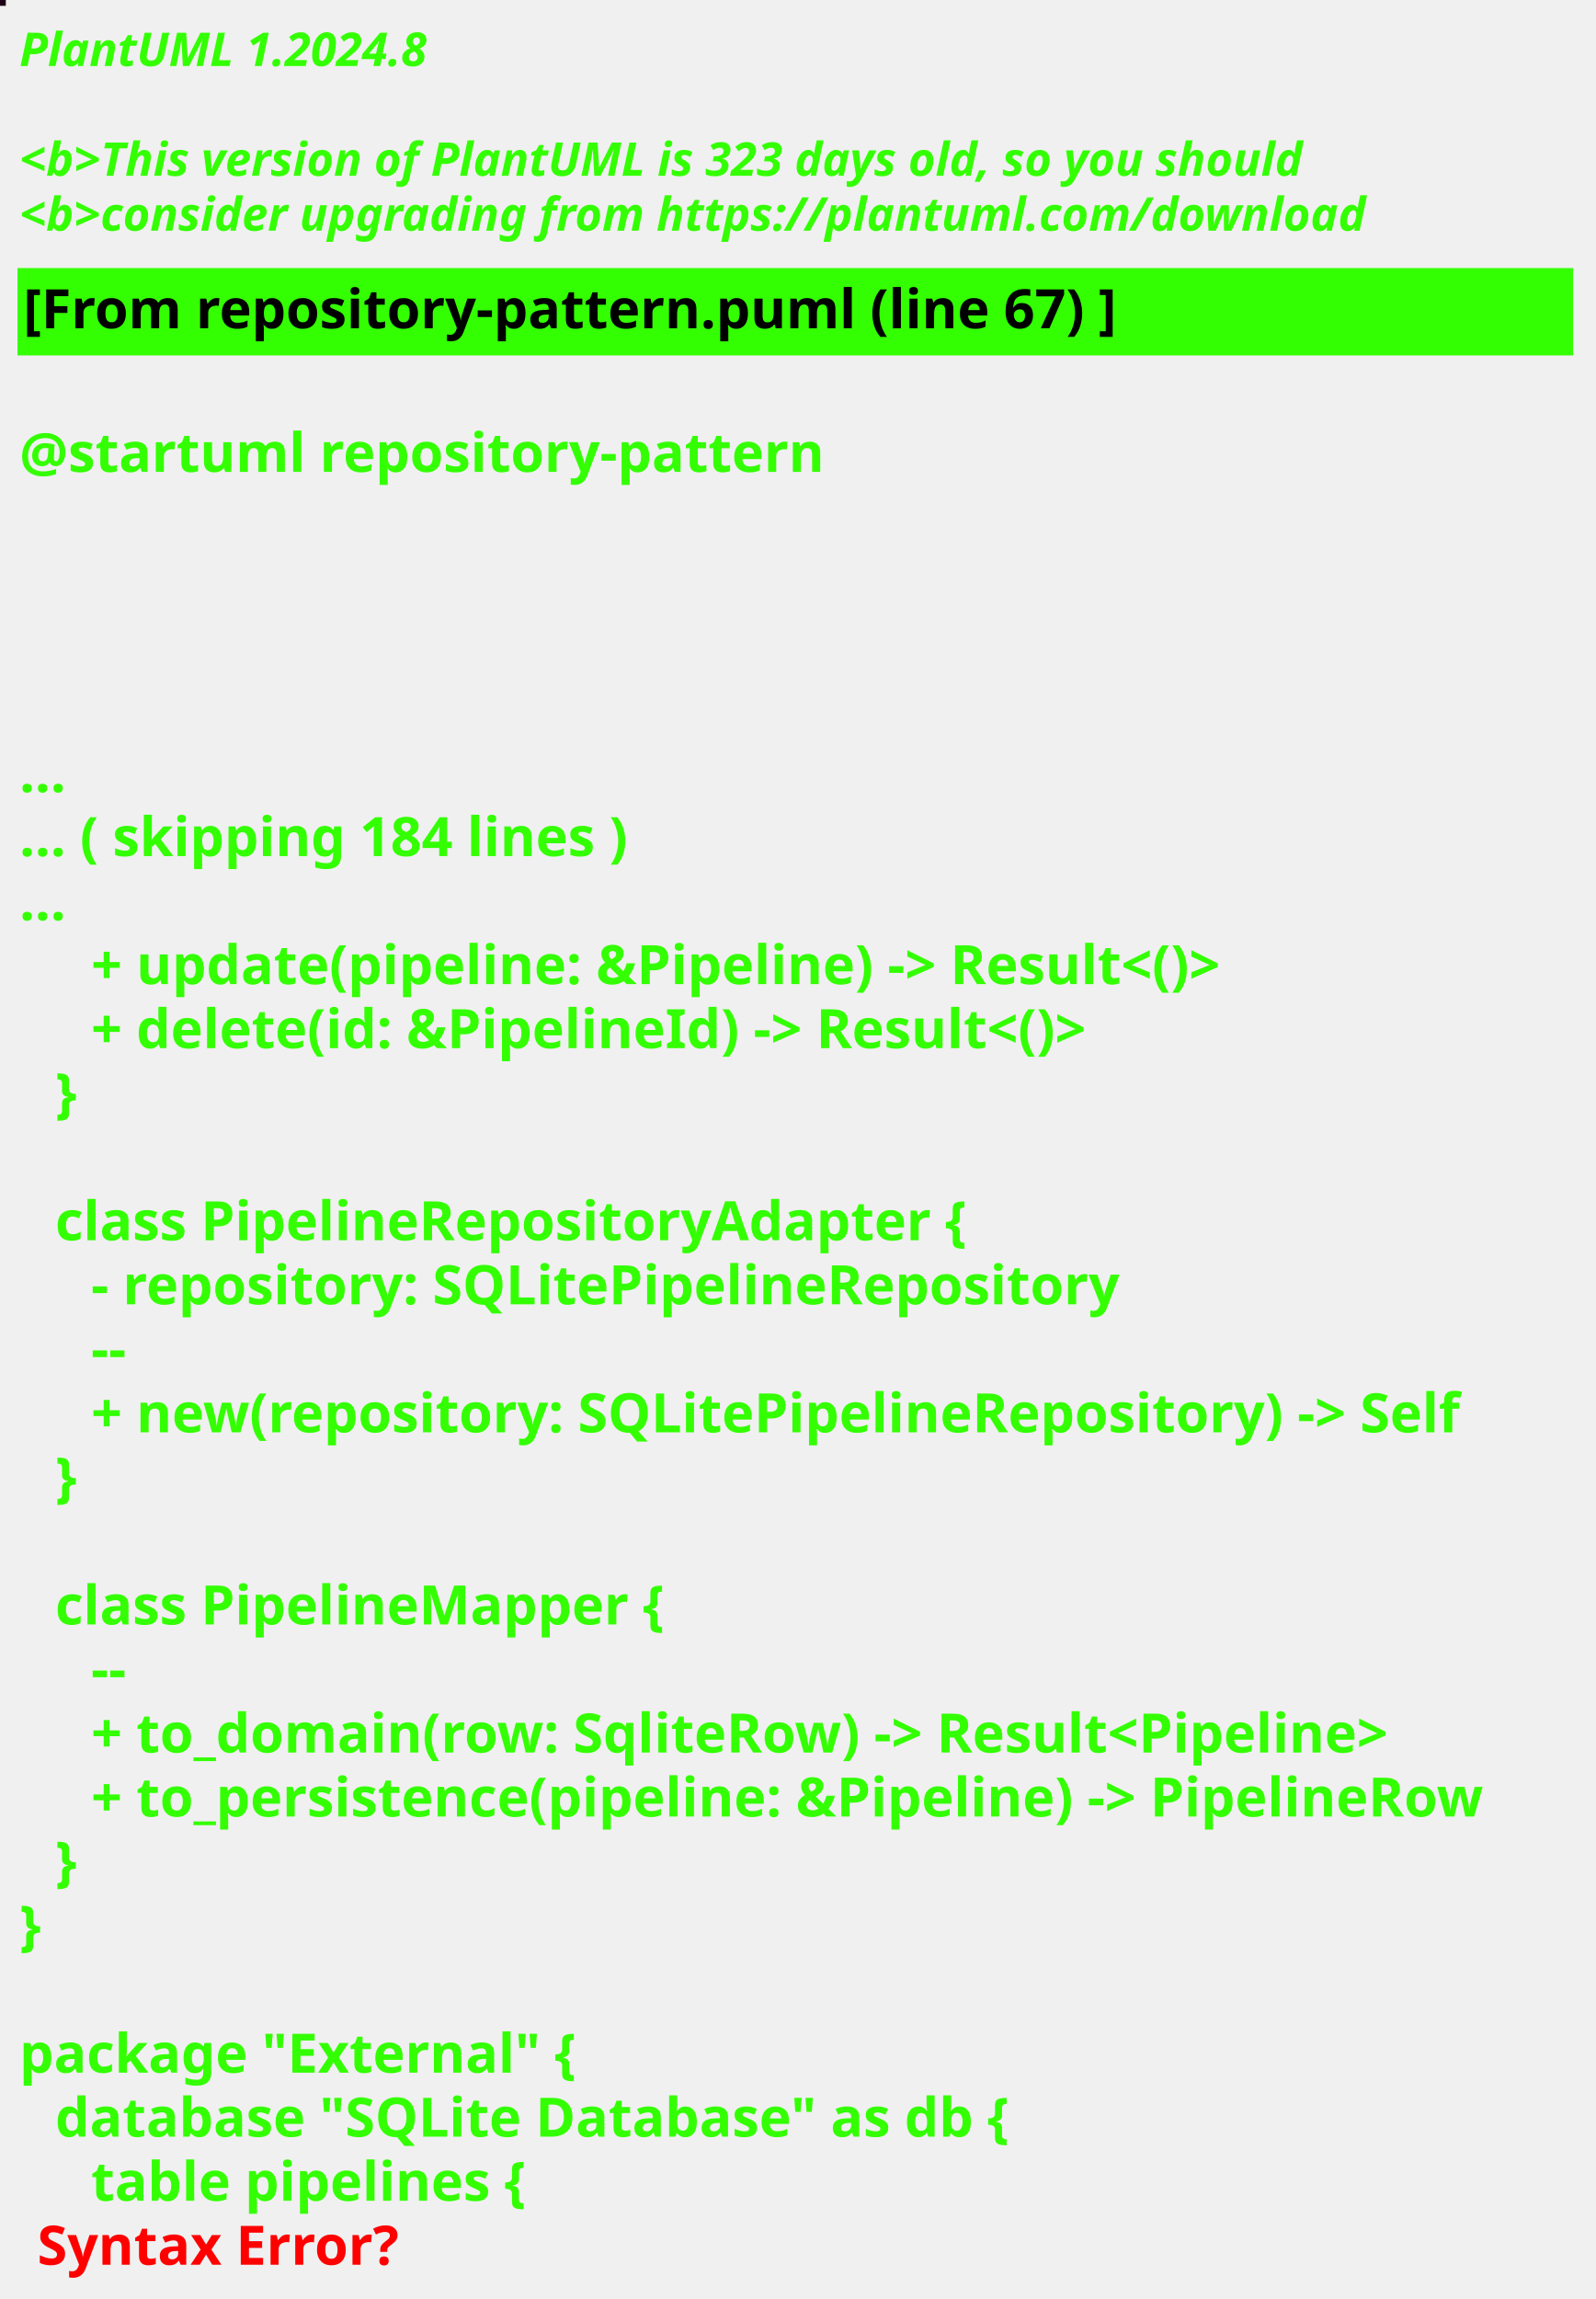
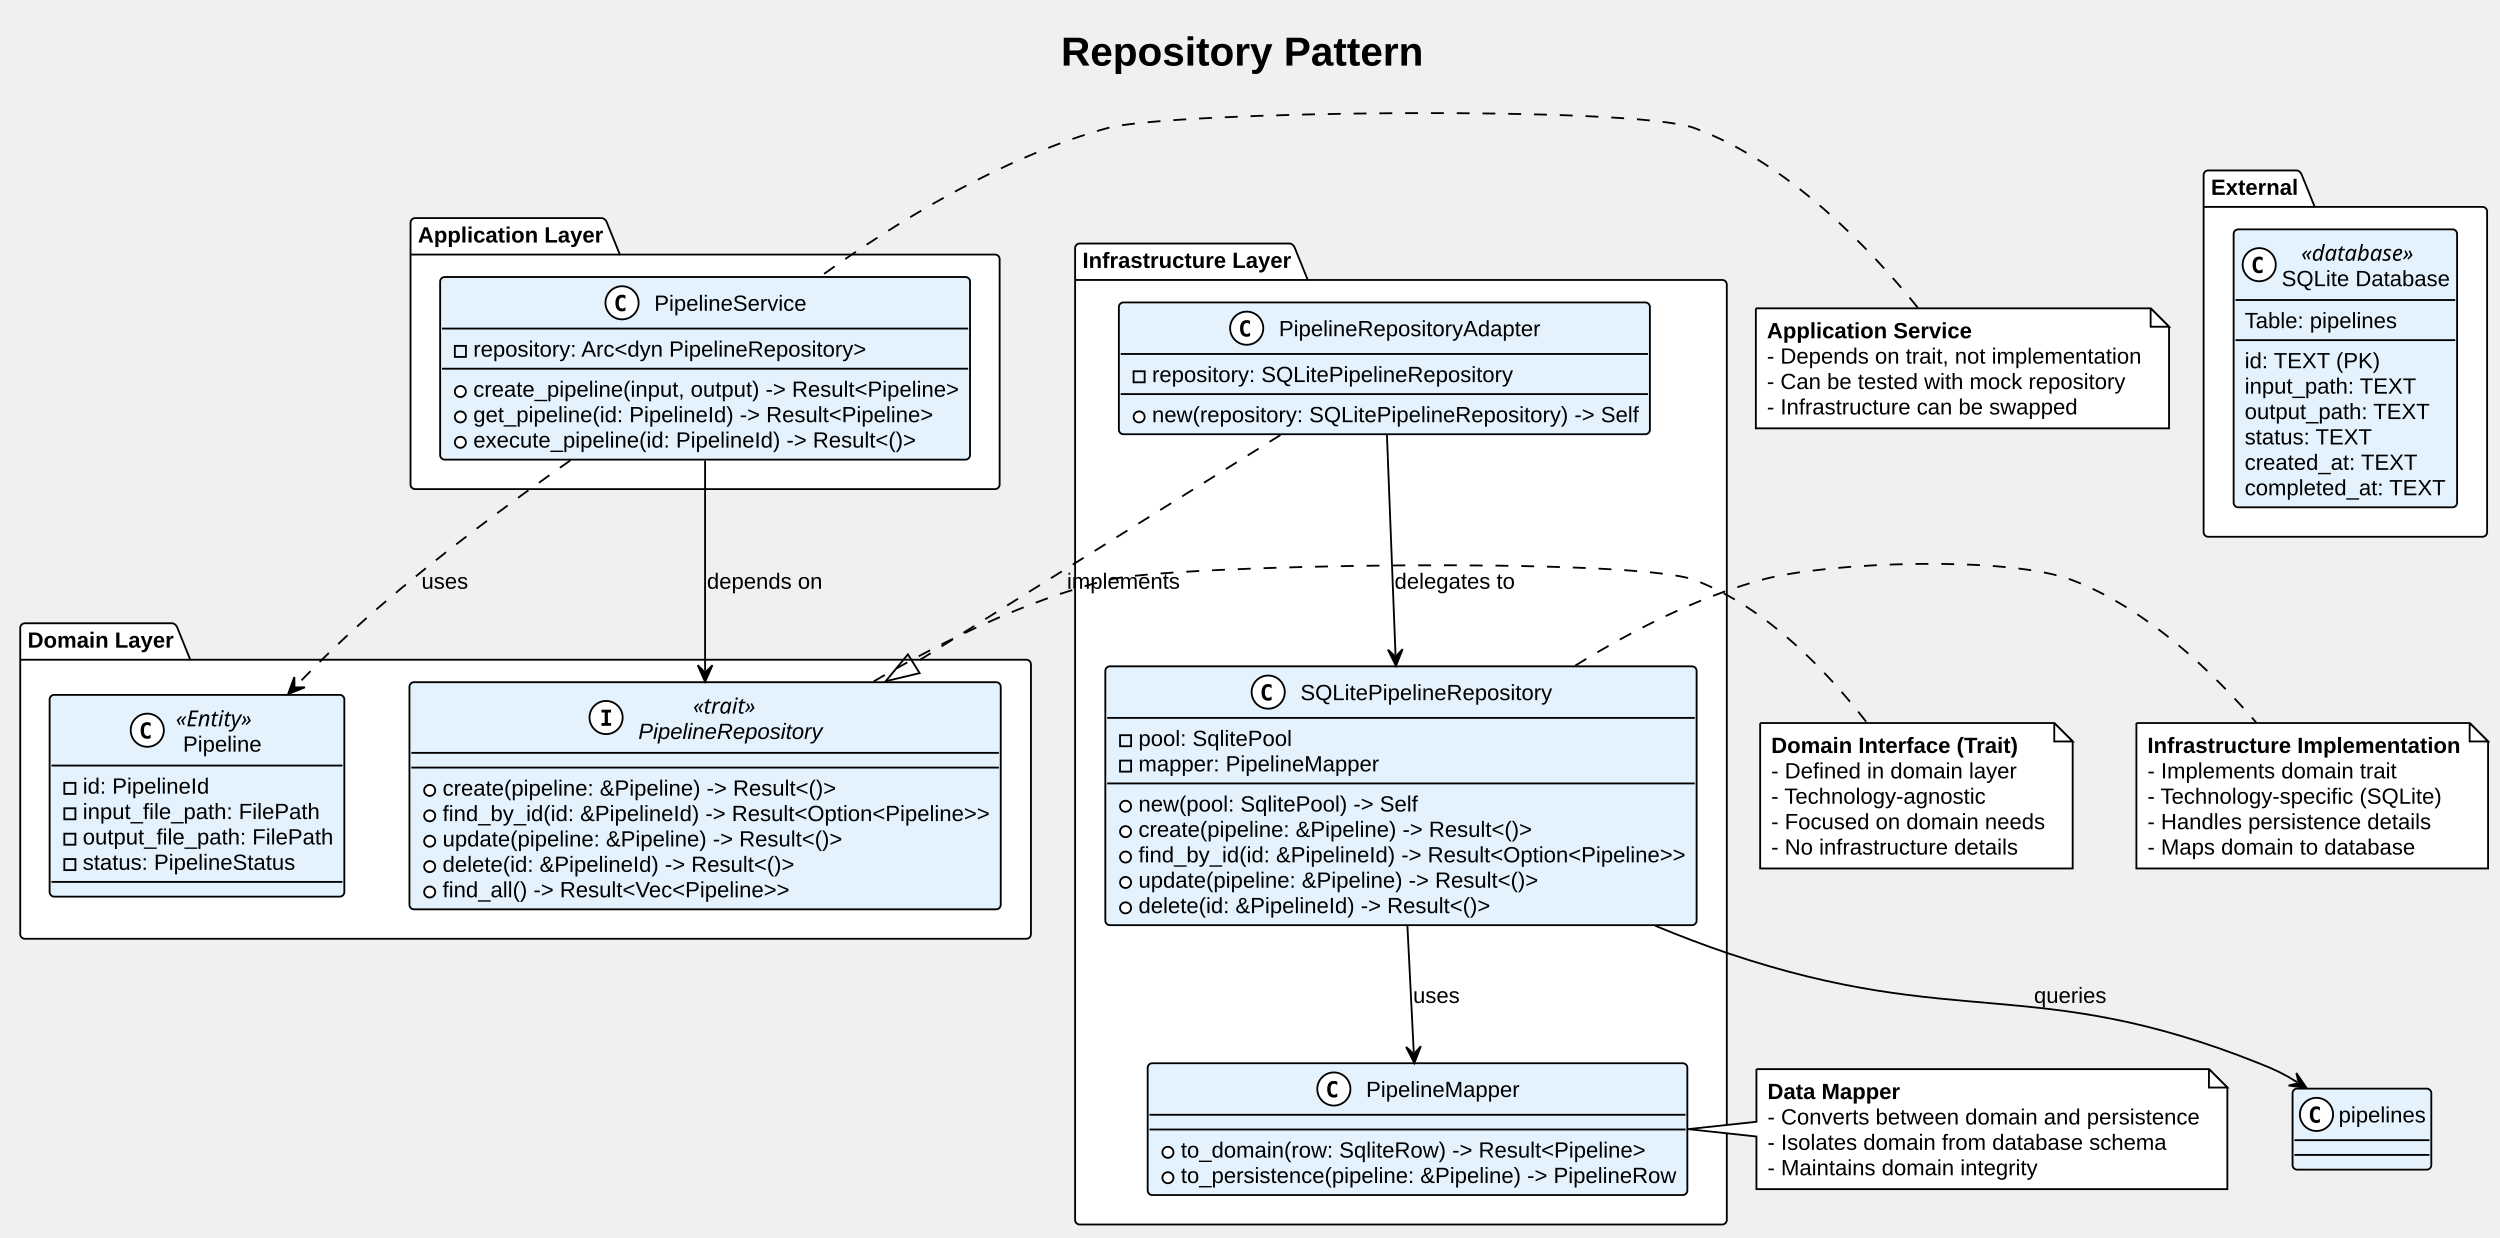
- <svg xmlns="http://www.w3.org/2000/svg" contentStyleType="text/css" height="592px" preserveAspectRatio="none" style="width:411px;height:592px;background:#000000;" version="1.1" viewBox="0 0 411 592" width="411px" zoomAndPan="magnify">
+ <svg xmlns="http://www.w3.org/2000/svg" contentStyleType="text/css" height="672px" preserveAspectRatio="none" style="width:1358px;height:672px;background:#FFFFFF;" version="1.1" viewBox="0 0 1358 672" width="1358px" zoomAndPan="magnify">
  <defs />
  <g>
-     <rect fill="#1F0215" height="1" style="stroke:#1F0215;stroke-width:1;" width="1" x="0" y="0" />
-     <text fill="#33FF02" font-family="sans-serif" font-size="12" font-style="italic" font-weight="bold" lengthAdjust="spacing" textLength="115.148" x="5" y="17">PlantUML 1.2024.8</text>
-     <text fill="#33FF02" font-family="sans-serif" font-size="12" font-style="italic" font-weight="bold" lengthAdjust="spacing" textLength="3.955" x="5" y="31.133"> </text>
-     <text fill="#33FF02" font-family="sans-serif" font-size="12" font-style="italic" font-weight="bold" lengthAdjust="spacing" textLength="374.443" x="5" y="45.266">&lt;b&gt;This version of PlantUML is 323 days old, so you should</text>
-     <text fill="#33FF02" font-family="sans-serif" font-size="12" font-style="italic" font-weight="bold" lengthAdjust="spacing" textLength="385.412" x="5" y="59.398">&lt;b&gt;consider upgrading from https://plantuml.com/download</text>
-     <rect fill="#33FF02" height="21.488" style="stroke:#33FF02;stroke-width:1;" width="399.69" x="5" y="69.531" />
-     <text fill="#000000" font-family="sans-serif" font-size="14" font-weight="bold" lengthAdjust="spacing" textLength="297.117" x="6" y="84.531">[From repository-pattern.puml (line 67) ]</text>
-     <text fill="#33FF02" font-family="sans-serif" font-size="14" font-weight="bold" lengthAdjust="spacing" textLength="4.614" x="5" y="105.019"> </text>
-     <text fill="#33FF02" font-family="sans-serif" font-size="14" font-weight="bold" lengthAdjust="spacing" textLength="213.767" x="5" y="121.508">@startuml repository-pattern</text>
-     <text fill="#33FF02" font-family="sans-serif" font-size="14" font-weight="bold" lengthAdjust="spacing" textLength="4.614" x="5" y="137.996"> </text>
-     <text fill="#33FF02" font-family="sans-serif" font-size="14" font-weight="bold" lengthAdjust="spacing" textLength="4.614" x="5" y="154.484"> </text>
-     <text fill="#33FF02" font-family="sans-serif" font-size="14" font-weight="bold" lengthAdjust="spacing" textLength="4.614" x="5" y="170.973"> </text>
-     <text fill="#33FF02" font-family="sans-serif" font-size="14" font-weight="bold" lengthAdjust="spacing" textLength="4.614" x="5" y="187.461"> </text>
-     <text fill="#33FF02" font-family="sans-serif" font-size="14" font-weight="bold" lengthAdjust="spacing" textLength="10.377" x="5" y="203.949">...</text>
-     <text fill="#33FF02" font-family="sans-serif" font-size="14" font-weight="bold" lengthAdjust="spacing" textLength="168.814" x="5" y="220.438">... ( skipping 184 lines )</text>
-     <text fill="#33FF02" font-family="sans-serif" font-size="14" font-weight="bold" lengthAdjust="spacing" textLength="10.377" x="5" y="236.926">...</text>
-     <text fill="#33FF02" font-family="sans-serif" font-size="14" font-weight="bold" lengthAdjust="spacing" textLength="316.565" x="23.457" y="253.414">+ update(pipeline: &amp;Pipeline) -&gt; Result&lt;()&gt;</text>
-     <text fill="#33FF02" font-family="sans-serif" font-size="14" font-weight="bold" lengthAdjust="spacing" textLength="280.759" x="23.457" y="269.902">+ delete(id: &amp;PipelineId) -&gt; Result&lt;()&gt;</text>
-     <text fill="#33FF02" font-family="sans-serif" font-size="14" font-weight="bold" lengthAdjust="spacing" textLength="5.189" x="14.229" y="286.391">}</text>
-     <text fill="#33FF02" font-family="sans-serif" font-size="14" font-weight="bold" lengthAdjust="spacing" textLength="4.614" x="5" y="302.879"> </text>
-     <text fill="#33FF02" font-family="sans-serif" font-size="14" font-weight="bold" lengthAdjust="spacing" textLength="242.628" x="14.229" y="319.367">class PipelineRepositoryAdapter {</text>
-     <text fill="#33FF02" font-family="sans-serif" font-size="14" font-weight="bold" lengthAdjust="spacing" textLength="276.938" x="23.457" y="335.856">- repository: SQLitePipelineRepository</text>
-     <text fill="#33FF02" font-family="sans-serif" font-size="14" font-weight="bold" lengthAdjust="spacing" textLength="17.883" x="23.457" y="352.344">--</text>
-     <text fill="#33FF02" font-family="sans-serif" font-size="14" font-weight="bold" lengthAdjust="spacing" textLength="374.849" x="23.457" y="368.832">+ new(repository: SQLitePipelineRepository) -&gt; Self</text>
-     <text fill="#33FF02" font-family="sans-serif" font-size="14" font-weight="bold" lengthAdjust="spacing" textLength="5.189" x="14.229" y="385.32">}</text>
-     <text fill="#33FF02" font-family="sans-serif" font-size="14" font-weight="bold" lengthAdjust="spacing" textLength="4.614" x="5" y="401.809"> </text>
-     <text fill="#33FF02" font-family="sans-serif" font-size="14" font-weight="bold" lengthAdjust="spacing" textLength="161.663" x="14.229" y="418.297">class PipelineMapper {</text>
-     <text fill="#33FF02" font-family="sans-serif" font-size="14" font-weight="bold" lengthAdjust="spacing" textLength="17.883" x="23.457" y="434.785">--</text>
-     <text fill="#33FF02" font-family="sans-serif" font-size="14" font-weight="bold" lengthAdjust="spacing" textLength="361.806" x="23.457" y="451.273">+ to_domain(row: SqliteRow) -&gt; Result&lt;Pipeline&gt;</text>
-     <text fill="#33FF02" font-family="sans-serif" font-size="14" font-weight="bold" lengthAdjust="spacing" textLength="381.233" x="23.457" y="467.762">+ to_persistence(pipeline: &amp;Pipeline) -&gt; PipelineRow</text>
-     <text fill="#33FF02" font-family="sans-serif" font-size="14" font-weight="bold" lengthAdjust="spacing" textLength="5.189" x="14.229" y="484.25">}</text>
-     <text fill="#33FF02" font-family="sans-serif" font-size="14" font-weight="bold" lengthAdjust="spacing" textLength="5.189" x="5" y="500.738">}</text>
-     <text fill="#33FF02" font-family="sans-serif" font-size="14" font-weight="bold" lengthAdjust="spacing" textLength="4.614" x="5" y="517.227"> </text>
-     <text fill="#33FF02" font-family="sans-serif" font-size="14" font-weight="bold" lengthAdjust="spacing" textLength="145.448" x="5" y="533.715">package "External" {</text>
-     <text fill="#33FF02" font-family="sans-serif" font-size="14" font-weight="bold" lengthAdjust="spacing" textLength="253.606" x="14.229" y="550.203">database "SQLite Database" as db {</text>
-     <text fill="#33FF02" font-family="sans-serif" font-size="14" font-weight="bold" lengthAdjust="spacing" text-decoration="wavy underline" textLength="116.081" x="23.457" y="566.691">table pipelines {</text>
-     <text fill="#FF0000" font-family="sans-serif" font-size="14" font-weight="bold" lengthAdjust="spacing" textLength="95.546" x="9.614" y="583.18">Syntax Error?</text>
+     <text fill="#000000" font-family="Arial" font-size="22" font-weight="bold" lengthAdjust="spacing" textLength="196.818" x="576.35" y="35.636">Repository Pattern</text>
+     <g id="cluster_Domain Layer">
+       <path d="M13.5,338.568 L93.859,338.568 A3.75,3.75 0 0 1 96.359,341.068 L103.359,358.367 L557.5,358.367 A2.5,2.5 0 0 1 560,360.867 L560,507.438 A2.5,2.5 0 0 1 557.5,509.938 L13.5,509.938 A2.5,2.5 0 0 1 11,507.438 L11,341.068 A2.5,2.5 0 0 1 13.5,338.568 " fill="#FFFFFF" style="stroke:#000000;stroke-width:1;" />
+       <line style="stroke:#000000;stroke-width:1;" x1="11" x2="103.359" y1="358.367" y2="358.367" />
+       <text fill="#000000" font-family="Arial" font-size="12" font-weight="bold" lengthAdjust="spacing" textLength="79.359" x="15" y="351.824">Domain Layer</text>
+     </g>
+     <g id="cluster_Application Layer">
+       <path d="M225.5,118.478 L327.188,118.478 A3.75,3.75 0 0 1 329.688,120.978 L336.688,138.277 L540.5,138.277 A2.5,2.5 0 0 1 543,140.777 L543,263.178 A2.5,2.5 0 0 1 540.5,265.678 L225.5,265.678 A2.5,2.5 0 0 1 223,263.178 L223,120.978 A2.5,2.5 0 0 1 225.5,118.478 " fill="#FFFFFF" style="stroke:#000000;stroke-width:1;" />
+       <line style="stroke:#000000;stroke-width:1;" x1="223" x2="336.688" y1="138.277" y2="138.277" />
+       <text fill="#000000" font-family="Arial" font-size="12" font-weight="bold" lengthAdjust="spacing" textLength="100.688" x="227" y="131.734">Application Layer</text>
+     </g>
+     <g id="cluster_Infrastructure Layer">
+       <path d="M586.5,132.278 L700.873,132.278 A3.75,3.75 0 0 1 703.373,134.778 L710.373,152.077 L935.5,152.077 A2.5,2.5 0 0 1 938,154.577 L938,662.648 A2.5,2.5 0 0 1 935.5,665.148 L586.5,665.148 A2.5,2.5 0 0 1 584,662.648 L584,134.778 A2.5,2.5 0 0 1 586.5,132.278 " fill="#FFFFFF" style="stroke:#000000;stroke-width:1;" />
+       <line style="stroke:#000000;stroke-width:1;" x1="584" x2="710.373" y1="152.077" y2="152.077" />
+       <text fill="#000000" font-family="Arial" font-size="12" font-weight="bold" lengthAdjust="spacing" textLength="113.373" x="588" y="145.534">Infrastructure Layer</text>
+     </g>
+     <g id="cluster_External">
+       <path d="M1199.5,92.588 L1247.855,92.588 A3.75,3.75 0 0 1 1250.355,95.088 L1257.355,112.387 L1348.5,112.387 A2.5,2.5 0 0 1 1351,114.887 L1351,289.068 A2.5,2.5 0 0 1 1348.5,291.568 L1199.5,291.568 A2.5,2.5 0 0 1 1197,289.068 L1197,95.088 A2.5,2.5 0 0 1 1199.5,92.588 " fill="#FFFFFF" style="stroke:#000000;stroke-width:1;" />
+       <line style="stroke:#000000;stroke-width:1;" x1="1197" x2="1257.355" y1="112.387" y2="112.387" />
+       <text fill="#000000" font-family="Arial" font-size="12" font-weight="bold" lengthAdjust="spacing" textLength="47.355" x="1201" y="105.844">External</text>
+     </g>
+     <g id="elem_PipelineRepository">
+       <rect codeLine="11" fill="#E3F2FD" height="123.377" id="PipelineRepository" rx="2.5" ry="2.5" style="stroke:#000000;stroke-width:1;" width="321.188" x="222.41" y="370.568" />
+       <ellipse cx="329.226" cy="389.759" fill="#FFFFFF" rx="9" ry="9" style="stroke:#000000;stroke-width:1;" />
+       <path d="M326.734,387.035 L326.734,385.511 L331.943,385.511 L331.943,387.035 L330.203,387.035 L330.203,392.736 L331.943,392.736 L331.943,394.259 L326.734,394.259 L326.734,392.736 L328.474,392.736 L328.474,387.035 Z " fill="#000000" />
+       <text fill="#000000" font-family="Verdana" font-size="12" font-style="italic" lengthAdjust="spacing" textLength="40.547" x="376.48" y="387.632">«trait»</text>
+       <text fill="#000000" font-family="Arial" font-size="12" font-style="italic" lengthAdjust="spacing" textLength="100.055" x="346.726" y="401.408">PipelineRepository</text>
+       <line style="stroke:#000000;stroke-width:1;" x1="223.41" x2="542.597" y1="408.951" y2="408.951" />
+       <line style="stroke:#000000;stroke-width:1;" x1="223.41" x2="542.597" y1="416.951" y2="416.951" />
+       <ellipse cx="233.41" cy="429.35" fill="#FFFFFF" rx="3" ry="3" style="stroke:#000000;stroke-width:1;" />
+       <text fill="#000000" font-family="Arial" font-size="12" lengthAdjust="spacing" textLength="213.773" x="240.41" y="432.207">create(pipeline: &amp;Pipeline) -&gt; Result&lt;()&gt;</text>
+       <ellipse cx="233.41" cy="443.149" fill="#FFFFFF" rx="3" ry="3" style="stroke:#000000;stroke-width:1;" />
+       <text fill="#000000" font-family="Arial" font-size="12" lengthAdjust="spacing" textLength="297.188" x="240.41" y="446.005">find_by_id(id: &amp;PipelineId) -&gt; Result&lt;Option&lt;Pipeline&gt;&gt;</text>
+       <ellipse cx="233.41" cy="456.948" fill="#FFFFFF" rx="3" ry="3" style="stroke:#000000;stroke-width:1;" />
+       <text fill="#000000" font-family="Arial" font-size="12" lengthAdjust="spacing" textLength="217.125" x="240.41" y="459.804">update(pipeline: &amp;Pipeline) -&gt; Result&lt;()&gt;</text>
+       <ellipse cx="233.41" cy="470.747" fill="#FFFFFF" rx="3" ry="3" style="stroke:#000000;stroke-width:1;" />
+       <text fill="#000000" font-family="Arial" font-size="12" lengthAdjust="spacing" textLength="191.098" x="240.41" y="473.603">delete(id: &amp;PipelineId) -&gt; Result&lt;()&gt;</text>
+       <ellipse cx="233.41" cy="484.545" fill="#FFFFFF" rx="3" ry="3" style="stroke:#000000;stroke-width:1;" />
+       <text fill="#000000" font-family="Arial" font-size="12" lengthAdjust="spacing" textLength="189.111" x="240.41" y="487.402">find_all() -&gt; Result&lt;Vec&lt;Pipeline&gt;&gt;</text>
+     </g>
+     <g id="elem_Pipeline">
+       <rect codeLine="19" fill="#E3F2FD" height="109.578" id="Pipeline" rx="2.5" ry="2.5" style="stroke:#000000;stroke-width:1;" width="160.096" x="26.95" y="377.468" />
+       <ellipse cx="80.003" cy="396.659" fill="#FFFFFF" rx="9" ry="9" style="stroke:#000000;stroke-width:1;" />
+       <path d="M81.837,400.907 Q81.427,401.118 80.975,401.224 Q80.524,401.329 80.026,401.329 Q78.257,401.329 77.325,400.163 Q76.393,398.997 76.393,396.794 Q76.393,394.585 77.325,393.419 Q78.257,392.253 80.026,392.253 Q80.524,392.253 80.981,392.358 Q81.438,392.464 81.837,392.675 L81.837,394.597 Q81.391,394.187 80.972,393.996 Q80.553,393.806 80.108,393.806 Q79.159,393.806 78.676,394.559 Q78.192,395.312 78.192,396.794 Q78.192,398.271 78.676,399.024 Q79.159,399.776 80.108,399.776 Q80.553,399.776 80.972,399.586 Q81.391,399.396 81.837,398.985 Z " fill="#000000" />
+       <text fill="#000000" font-family="Verdana" font-size="12" font-style="italic" lengthAdjust="spacing" textLength="50.49" x="95.503" y="394.532">«Entity»</text>
+       <text fill="#000000" font-family="Arial" font-size="12" lengthAdjust="spacing" textLength="42.697" x="99.399" y="408.308">Pipeline</text>
+       <line style="stroke:#000000;stroke-width:1;" x1="27.95" x2="186.046" y1="415.851" y2="415.851" />
+       <rect fill="none" height="6" style="stroke:#000000;stroke-width:1;" width="6" x="34.95" y="425.25" />
+       <text fill="#000000" font-family="Arial" font-size="12" lengthAdjust="spacing" textLength="68.713" x="44.95" y="431.106">id: PipelineId</text>
+       <rect fill="none" height="6" style="stroke:#000000;stroke-width:1;" width="6" x="34.95" y="439.049" />
+       <text fill="#000000" font-family="Arial" font-size="12" lengthAdjust="spacing" textLength="128.754" x="44.95" y="444.905">input_file_path: FilePath</text>
+       <rect fill="none" height="6" style="stroke:#000000;stroke-width:1;" width="6" x="34.95" y="452.848" />
+       <text fill="#000000" font-family="Arial" font-size="12" lengthAdjust="spacing" textLength="136.096" x="44.95" y="458.704">output_file_path: FilePath</text>
+       <rect fill="none" height="6" style="stroke:#000000;stroke-width:1;" width="6" x="34.95" y="466.647" />
+       <text fill="#000000" font-family="Arial" font-size="12" lengthAdjust="spacing" textLength="115.4" x="44.95" y="472.503">status: PipelineStatus</text>
+       <line style="stroke:#000000;stroke-width:1;" x1="27.95" x2="186.046" y1="479.046" y2="479.046" />
+     </g>
+     <g id="elem_PipelineService">
+       <rect codeLine="29" fill="#E3F2FD" height="99.195" id="PipelineService" rx="2.5" ry="2.5" style="stroke:#000000;stroke-width:1;" width="287.836" x="239.08" y="150.478" />
+       <ellipse cx="337.892" cy="164.478" fill="#FFFFFF" rx="9" ry="9" style="stroke:#000000;stroke-width:1;" />
+       <path d="M339.726,168.726 Q339.316,168.937 338.865,169.042 Q338.414,169.148 337.916,169.148 Q336.146,169.148 335.215,167.982 Q334.283,166.816 334.283,164.613 Q334.283,162.404 335.215,161.238 Q336.146,160.072 337.916,160.072 Q338.414,160.072 338.871,160.177 Q339.328,160.282 339.726,160.494 L339.726,162.415 Q339.281,162.005 338.862,161.815 Q338.443,161.624 337.998,161.624 Q337.049,161.624 336.565,162.377 Q336.082,163.13 336.082,164.613 Q336.082,166.089 336.565,166.842 Q337.049,167.595 337.998,167.595 Q338.443,167.595 338.862,167.405 Q339.281,167.214 339.726,166.804 Z " fill="#000000" />
+       <text fill="#000000" font-family="Arial" font-size="12" lengthAdjust="spacing" textLength="82.711" x="355.392" y="168.834">PipelineService</text>
+       <line style="stroke:#000000;stroke-width:1;" x1="240.08" x2="525.916" y1="178.478" y2="178.478" />
+       <rect fill="none" height="6" style="stroke:#000000;stroke-width:1;" width="6" x="247.08" y="187.877" />
+       <text fill="#000000" font-family="Arial" font-size="12" lengthAdjust="spacing" textLength="214.107" x="257.08" y="193.734">repository: Arc&lt;dyn PipelineRepository&gt;</text>
+       <line style="stroke:#000000;stroke-width:1;" x1="240.08" x2="525.916" y1="200.277" y2="200.277" />
+       <ellipse cx="250.08" cy="212.676" fill="#FFFFFF" rx="3" ry="3" style="stroke:#000000;stroke-width:1;" />
+       <text fill="#000000" font-family="Arial" font-size="12" lengthAdjust="spacing" textLength="263.836" x="257.08" y="215.532">create_pipeline(input, output) -&gt; Result&lt;Pipeline&gt;</text>
+       <ellipse cx="250.08" cy="226.475" fill="#FFFFFF" rx="3" ry="3" style="stroke:#000000;stroke-width:1;" />
+       <text fill="#000000" font-family="Arial" font-size="12" lengthAdjust="spacing" textLength="249.826" x="257.08" y="229.331">get_pipeline(id: PipelineId) -&gt; Result&lt;Pipeline&gt;</text>
+       <ellipse cx="250.08" cy="240.274" fill="#FFFFFF" rx="3" ry="3" style="stroke:#000000;stroke-width:1;" />
+       <text fill="#000000" font-family="Arial" font-size="12" lengthAdjust="spacing" textLength="240.469" x="257.08" y="243.13">execute_pipeline(id: PipelineId) -&gt; Result&lt;()&gt;</text>
+     </g>
+     <g id="elem_SQLitePipelineRepository">
+       <rect codeLine="40" fill="#E3F2FD" height="140.592" id="SQLitePipelineRepository" rx="2.5" ry="2.5" style="stroke:#000000;stroke-width:1;" width="321.188" x="600.41" y="361.958" />
+       <ellipse cx="688.884" cy="375.958" fill="#FFFFFF" rx="9" ry="9" style="stroke:#000000;stroke-width:1;" />
+       <path d="M690.718,380.206 Q690.308,380.417 689.856,380.522 Q689.405,380.628 688.907,380.628 Q687.138,380.628 686.206,379.462 Q685.274,378.296 685.274,376.093 Q685.274,373.884 686.206,372.718 Q687.138,371.552 688.907,371.552 Q689.405,371.552 689.862,371.657 Q690.319,371.762 690.718,371.974 L690.718,373.895 Q690.272,373.485 689.853,373.295 Q689.434,373.104 688.989,373.104 Q688.04,373.104 687.557,373.857 Q687.073,374.61 687.073,376.093 Q687.073,377.569 687.557,378.322 Q688.04,379.075 688.989,379.075 Q689.434,379.075 689.853,378.885 Q690.272,378.694 690.718,378.284 Z " fill="#000000" />
+       <text fill="#000000" font-family="Arial" font-size="12" lengthAdjust="spacing" textLength="136.74" x="706.384" y="380.314">SQLitePipelineRepository</text>
+       <line style="stroke:#000000;stroke-width:1;" x1="601.41" x2="920.597" y1="389.958" y2="389.958" />
+       <rect fill="none" height="6" style="stroke:#000000;stroke-width:1;" width="6" x="608.41" y="399.357" />
+       <text fill="#000000" font-family="Arial" font-size="12" lengthAdjust="spacing" textLength="83.391" x="618.41" y="405.214">pool: SqlitePool</text>
+       <rect fill="none" height="6" style="stroke:#000000;stroke-width:1;" width="6" x="608.41" y="413.156" />
+       <text fill="#000000" font-family="Arial" font-size="12" lengthAdjust="spacing" textLength="130.74" x="618.41" y="419.012">mapper: PipelineMapper</text>
+       <line style="stroke:#000000;stroke-width:1;" x1="601.41" x2="920.597" y1="425.555" y2="425.555" />
+       <ellipse cx="611.41" cy="437.955" fill="#FFFFFF" rx="3" ry="3" style="stroke:#000000;stroke-width:1;" />
+       <text fill="#000000" font-family="Arial" font-size="12" lengthAdjust="spacing" textLength="151.746" x="618.41" y="440.811">new(pool: SqlitePool) -&gt; Self</text>
+       <ellipse cx="611.41" cy="451.754" fill="#FFFFFF" rx="3" ry="3" style="stroke:#000000;stroke-width:1;" />
+       <text fill="#000000" font-family="Arial" font-size="12" lengthAdjust="spacing" textLength="213.773" x="618.41" y="454.61">create(pipeline: &amp;Pipeline) -&gt; Result&lt;()&gt;</text>
+       <ellipse cx="611.41" cy="465.553" fill="#FFFFFF" rx="3" ry="3" style="stroke:#000000;stroke-width:1;" />
+       <text fill="#000000" font-family="Arial" font-size="12" lengthAdjust="spacing" textLength="297.188" x="618.41" y="468.409">find_by_id(id: &amp;PipelineId) -&gt; Result&lt;Option&lt;Pipeline&gt;&gt;</text>
+       <ellipse cx="611.41" cy="479.351" fill="#FFFFFF" rx="3" ry="3" style="stroke:#000000;stroke-width:1;" />
+       <text fill="#000000" font-family="Arial" font-size="12" lengthAdjust="spacing" textLength="217.125" x="618.41" y="482.208">update(pipeline: &amp;Pipeline) -&gt; Result&lt;()&gt;</text>
+       <ellipse cx="611.41" cy="493.15" fill="#FFFFFF" rx="3" ry="3" style="stroke:#000000;stroke-width:1;" />
+       <text fill="#000000" font-family="Arial" font-size="12" lengthAdjust="spacing" textLength="191.098" x="618.41" y="496.007">delete(id: &amp;PipelineId) -&gt; Result&lt;()&gt;</text>
+     </g>
+     <g id="elem_PipelineRepositoryAdapter">
+       <rect codeLine="51" fill="#E3F2FD" height="71.598" id="PipelineRepositoryAdapter" rx="2.5" ry="2.5" style="stroke:#000000;stroke-width:1;" width="288.451" x="607.77" y="164.278" />
+       <ellipse cx="677.204" cy="178.278" fill="#FFFFFF" rx="9" ry="9" style="stroke:#000000;stroke-width:1;" />
+       <path d="M679.038,182.526 Q678.627,182.737 678.176,182.842 Q677.725,182.948 677.227,182.948 Q675.457,182.948 674.526,181.782 Q673.594,180.616 673.594,178.413 Q673.594,176.204 674.526,175.038 Q675.457,173.872 677.227,173.872 Q677.725,173.872 678.182,173.977 Q678.639,174.083 679.038,174.293 L679.038,176.215 Q678.592,175.805 678.173,175.615 Q677.754,175.424 677.309,175.424 Q676.36,175.424 675.876,176.177 Q675.393,176.93 675.393,178.413 Q675.393,179.889 675.876,180.642 Q676.36,181.395 677.309,181.395 Q677.754,181.395 678.173,181.205 Q678.592,181.014 679.038,180.604 Z " fill="#000000" />
+       <text fill="#000000" font-family="Arial" font-size="12" lengthAdjust="spacing" textLength="142.084" x="694.704" y="182.634">PipelineRepositoryAdapter</text>
+       <line style="stroke:#000000;stroke-width:1;" x1="608.77" x2="895.221" y1="192.278" y2="192.278" />
+       <rect fill="none" height="6" style="stroke:#000000;stroke-width:1;" width="6" x="615.77" y="201.677" />
+       <text fill="#000000" font-family="Arial" font-size="12" lengthAdjust="spacing" textLength="196.096" x="625.77" y="207.534">repository: SQLitePipelineRepository</text>
+       <line style="stroke:#000000;stroke-width:1;" x1="608.77" x2="895.221" y1="214.077" y2="214.077" />
+       <ellipse cx="618.77" cy="226.476" fill="#FFFFFF" rx="3" ry="3" style="stroke:#000000;stroke-width:1;" />
+       <text fill="#000000" font-family="Arial" font-size="12" lengthAdjust="spacing" textLength="264.451" x="625.77" y="229.333">new(repository: SQLitePipelineRepository) -&gt; Self</text>
+     </g>
+     <g id="elem_PipelineMapper">
+       <rect codeLine="57" fill="#E3F2FD" height="71.598" id="PipelineMapper" rx="2.5" ry="2.5" style="stroke:#000000;stroke-width:1;" width="293.15" x="623.42" y="577.548" />
+       <ellipse cx="724.553" cy="591.548" fill="#FFFFFF" rx="9" ry="9" style="stroke:#000000;stroke-width:1;" />
+       <path d="M726.387,595.796 Q725.977,596.007 725.525,596.112 Q725.074,596.218 724.576,596.218 Q722.807,596.218 721.875,595.052 Q720.943,593.886 720.943,591.683 Q720.943,589.474 721.875,588.308 Q722.807,587.142 724.576,587.142 Q725.074,587.142 725.531,587.247 Q725.988,587.352 726.387,587.563 L726.387,589.485 Q725.942,589.075 725.523,588.885 Q725.104,588.694 724.658,588.694 Q723.709,588.694 723.226,589.447 Q722.742,590.2 722.742,591.683 Q722.742,593.159 723.226,593.912 Q723.709,594.665 724.658,594.665 Q725.104,594.665 725.523,594.475 Q725.942,594.284 726.387,593.874 Z " fill="#000000" />
+       <text fill="#000000" font-family="Arial" font-size="12" lengthAdjust="spacing" textLength="83.385" x="742.053" y="595.904">PipelineMapper</text>
+       <line style="stroke:#000000;stroke-width:1;" x1="624.42" x2="915.57" y1="605.548" y2="605.548" />
+       <line style="stroke:#000000;stroke-width:1;" x1="624.42" x2="915.57" y1="613.548" y2="613.548" />
+       <ellipse cx="634.42" cy="625.947" fill="#FFFFFF" rx="3" ry="3" style="stroke:#000000;stroke-width:1;" />
+       <text fill="#000000" font-family="Arial" font-size="12" lengthAdjust="spacing" textLength="252.457" x="641.42" y="628.804">to_domain(row: SqliteRow) -&gt; Result&lt;Pipeline&gt;</text>
+       <ellipse cx="634.42" cy="639.746" fill="#FFFFFF" rx="3" ry="3" style="stroke:#000000;stroke-width:1;" />
+       <text fill="#000000" font-family="Arial" font-size="12" lengthAdjust="spacing" textLength="269.15" x="641.42" y="642.602">to_persistence(pipeline: &amp;Pipeline) -&gt; PipelineRow</text>
+     </g>
+     <g id="elem_db">
+       <rect codeLine="65" fill="#E3F2FD" height="150.975" id="db" rx="2.5" ry="2.5" style="stroke:#000000;stroke-width:1;" width="121.383" x="1213.31" y="124.588" />
+       <ellipse cx="1227.207" cy="143.779" fill="#FFFFFF" rx="9" ry="9" style="stroke:#000000;stroke-width:1;" />
+       <path d="M1229.041,148.027 Q1228.631,148.238 1228.18,148.344 Q1227.729,148.449 1227.231,148.449 Q1225.461,148.449 1224.53,147.283 Q1223.598,146.117 1223.598,143.914 Q1223.598,141.705 1224.53,140.539 Q1225.461,139.373 1227.231,139.373 Q1227.729,139.373 1228.186,139.478 Q1228.643,139.584 1229.041,139.795 L1229.041,141.717 Q1228.596,141.307 1228.177,141.116 Q1227.758,140.926 1227.313,140.926 Q1226.364,140.926 1225.88,141.679 Q1225.397,142.432 1225.397,143.914 Q1225.397,145.391 1225.88,146.143 Q1226.364,146.896 1227.313,146.896 Q1227.758,146.896 1228.177,146.706 Q1228.596,146.516 1229.041,146.105 Z " fill="#000000" />
+       <text fill="#000000" font-family="Verdana" font-size="12" font-style="italic" lengthAdjust="spacing" textLength="70.172" x="1250.015" y="141.652">«database»</text>
+       <text fill="#000000" font-family="Arial" font-size="12" lengthAdjust="spacing" textLength="91.389" x="1239.407" y="155.428">SQLite Database</text>
+       <line style="stroke:#000000;stroke-width:1;" x1="1214.31" x2="1333.693" y1="162.971" y2="162.971" />
+       <text fill="#000000" font-family="Arial" font-size="12" lengthAdjust="spacing" textLength="84.053" x="1219.31" y="178.226">Table: pipelines</text>
+       <line style="stroke:#000000;stroke-width:1;" x1="1214.31" x2="1333.693" y1="184.769" y2="184.769" />
+       <text fill="#000000" font-family="Arial" font-size="12" lengthAdjust="spacing" textLength="74.01" x="1219.31" y="200.025">id: TEXT (PK)</text>
+       <text fill="#000000" font-family="Arial" font-size="12" lengthAdjust="spacing" textLength="93.387" x="1219.31" y="213.824">input_path: TEXT</text>
+       <text fill="#000000" font-family="Arial" font-size="12" lengthAdjust="spacing" textLength="100.728" x="1219.31" y="227.623">output_path: TEXT</text>
+       <text fill="#000000" font-family="Arial" font-size="12" lengthAdjust="spacing" textLength="69.352" x="1219.31" y="241.422">status: TEXT</text>
+       <text fill="#000000" font-family="Arial" font-size="12" lengthAdjust="spacing" textLength="94.043" x="1219.31" y="255.221">created_at: TEXT</text>
+       <text fill="#000000" font-family="Arial" font-size="12" lengthAdjust="spacing" textLength="109.383" x="1219.31" y="269.019">completed_at: TEXT</text>
+     </g>
+     <g id="elem_pipelines">
+       <rect fill="#E3F2FD" height="44" id="pipelines" rx="2.5" ry="2.5" style="stroke:#000000;stroke-width:1;" width="75.367" x="1245.32" y="591.348" />
+       <ellipse cx="1258.32" cy="605.348" fill="#FFFFFF" rx="9" ry="9" style="stroke:#000000;stroke-width:1;" />
+       <path d="M1260.154,609.596 Q1259.744,609.807 1259.293,609.912 Q1258.841,610.018 1258.343,610.018 Q1256.574,610.018 1255.642,608.852 Q1254.711,607.686 1254.711,605.483 Q1254.711,603.274 1255.642,602.108 Q1256.574,600.942 1258.343,600.942 Q1258.841,600.942 1259.299,601.047 Q1259.755,601.153 1260.154,601.364 L1260.154,603.285 Q1259.709,602.875 1259.29,602.685 Q1258.871,602.494 1258.426,602.494 Q1257.476,602.494 1256.993,603.247 Q1256.509,604 1256.509,605.483 Q1256.509,606.959 1256.993,607.712 Q1257.476,608.465 1258.426,608.465 Q1258.871,608.465 1259.29,608.275 Q1259.709,608.084 1260.154,607.674 Z " fill="#000000" />
+       <text fill="#000000" font-family="Arial" font-size="12" lengthAdjust="spacing" textLength="47.367" x="1270.32" y="609.704">pipelines</text>
+       <line style="stroke:#000000;stroke-width:1;" x1="1246.32" x2="1319.687" y1="619.348" y2="619.348" />
+       <line style="stroke:#000000;stroke-width:1;" x1="1246.32" x2="1319.687" y1="627.348" y2="627.348" />
+     </g>
+     <g id="elem_GMN20">
+       <path d="M956.12,392.758 L956.12,471.752 L1125.878,471.752 L1125.878,402.758 L1115.878,392.758 L956.12,392.758 " fill="#FFFFFF" style="stroke:#000000;stroke-width:1;" />
+       <path d="M1115.878,392.758 L1115.878,402.758 L1125.878,402.758 L1115.878,392.758 " fill="#FFFFFF" style="stroke:#000000;stroke-width:1;" />
+       <text fill="#000000" font-family="Arial" font-size="12" font-weight="bold" lengthAdjust="spacing" textLength="134.69" x="962.12" y="409.014">Domain Interface (Trait)</text>
+       <text fill="#000000" font-family="Arial" font-size="12" lengthAdjust="spacing" textLength="133.4" x="962.12" y="422.812">- Defined in domain layer</text>
+       <text fill="#000000" font-family="Arial" font-size="12" lengthAdjust="spacing" textLength="118.061" x="962.12" y="436.611">- Technology-agnostic</text>
+       <text fill="#000000" font-family="Arial" font-size="12" lengthAdjust="spacing" textLength="148.758" x="962.12" y="450.41">- Focused on domain needs</text>
+       <text fill="#000000" font-family="Arial" font-size="12" lengthAdjust="spacing" textLength="134.051" x="962.12" y="464.209">- No infrastructure details</text>
+     </g>
+     <g id="elem_GMN23">
+       <path d="M1160.49,392.758 L1160.49,471.752 L1351.517,471.752 L1351.517,402.758 L1341.517,392.758 L1160.49,392.758 " fill="#FFFFFF" style="stroke:#000000;stroke-width:1;" />
+       <path d="M1341.517,392.758 L1341.517,402.758 L1351.517,402.758 L1341.517,392.758 " fill="#FFFFFF" style="stroke:#000000;stroke-width:1;" />
+       <text fill="#000000" font-family="Arial" font-size="12" font-weight="bold" lengthAdjust="spacing" textLength="170.027" x="1166.49" y="409.014">Infrastructure Implementation</text>
+       <text fill="#000000" font-family="Arial" font-size="12" lengthAdjust="spacing" textLength="135.381" x="1166.49" y="422.812">- Implements domain trait</text>
+       <text fill="#000000" font-family="Arial" font-size="12" lengthAdjust="spacing" textLength="161.391" x="1166.49" y="436.611">- Technology-specific (SQLite)</text>
+       <text fill="#000000" font-family="Arial" font-size="12" lengthAdjust="spacing" textLength="154.078" x="1166.49" y="450.41">- Handles persistence details</text>
+       <text fill="#000000" font-family="Arial" font-size="12" lengthAdjust="spacing" textLength="145.418" x="1166.49" y="464.209">- Maps domain to database</text>
+     </g>
+     <g id="elem_GMN26">
+       <path d="M954.1,580.748 L954.1,609.348 L916.86,613.348 L954.1,617.348 L954.1,645.943 A0,0 0 0 0 954.1,645.943 L1209.897,645.943 A0,0 0 0 0 1209.897,645.943 L1209.897,590.748 L1199.897,580.748 L954.1,580.748 A0,0 0 0 0 954.1,580.748 " fill="#FFFFFF" style="stroke:#000000;stroke-width:1;" />
+       <path d="M1199.897,580.748 L1199.897,590.748 L1209.897,590.748 L1199.897,580.748 " fill="#FFFFFF" style="stroke:#000000;stroke-width:1;" />
+       <text fill="#000000" font-family="Arial" font-size="12" font-weight="bold" lengthAdjust="spacing" textLength="72.018" x="960.1" y="597.004">Data Mapper</text>
+       <text fill="#000000" font-family="Arial" font-size="12" lengthAdjust="spacing" textLength="234.797" x="960.1" y="610.803">- Converts between domain and persistence</text>
+       <text fill="#000000" font-family="Arial" font-size="12" lengthAdjust="spacing" textLength="216.773" x="960.1" y="624.601">- Isolates domain from database schema</text>
+       <text fill="#000000" font-family="Arial" font-size="12" lengthAdjust="spacing" textLength="146.731" x="960.1" y="638.4">- Maintains domain integrity</text>
+     </g>
+     <g id="elem_GMN29">
+       <path d="M953.78,167.478 L953.78,232.673 L1178.223,232.673 L1178.223,177.478 L1168.223,167.478 L953.78,167.478 " fill="#FFFFFF" style="stroke:#000000;stroke-width:1;" />
+       <path d="M1168.223,167.478 L1168.223,177.478 L1178.223,177.478 L1168.223,167.478 " fill="#FFFFFF" style="stroke:#000000;stroke-width:1;" />
+       <text fill="#000000" font-family="Arial" font-size="12" font-weight="bold" lengthAdjust="spacing" textLength="111.369" x="959.78" y="183.734">Application Service</text>
+       <text fill="#000000" font-family="Arial" font-size="12" lengthAdjust="spacing" textLength="203.443" x="959.78" y="197.532">- Depends on trait, not implementation</text>
+       <text fill="#000000" font-family="Arial" font-size="12" lengthAdjust="spacing" textLength="194.748" x="959.78" y="211.331">- Can be tested with mock repository</text>
+       <text fill="#000000" font-family="Arial" font-size="12" lengthAdjust="spacing" textLength="168.756" x="959.78" y="225.13">- Infrastructure can be swapped</text>
+     </g>
+     <g id="link_PipelineService_PipelineRepository">
+       <path codeLine="78" d="M383,250.178 C383,285.298 383,326.798 383,364.338 " fill="none" id="PipelineService-to-PipelineRepository" style="stroke:#000000;stroke-width:1;" />
+       <polygon fill="#000000" points="383,370.338,387,361.338,383,365.338,379,361.338,383,370.338" style="stroke:#000000;stroke-width:1;" />
+       <text fill="#000000" font-family="Arial" font-size="12" lengthAdjust="spacing" textLength="62.725" x="384" y="319.824">depends on</text>
+     </g>
+     <g id="link_PipelineService_Pipeline">
+       <path codeLine="79" d="M309.85,250.068 C276.83,273.238 237.93,302.038 205,330.568 C188.5,344.858 175.734,357.158 160.674,372.708 " fill="none" id="PipelineService-to-Pipeline" style="stroke:#000000;stroke-width:1;stroke-dasharray:7.0,7.0;" />
+       <polygon fill="#000000" points="156.5,377.018,165.635,373.336,159.978,373.426,159.888,367.77,156.5,377.018" style="stroke:#000000;stroke-width:1;" />
+       <text fill="#000000" font-family="Arial" font-size="12" lengthAdjust="spacing" textLength="25.348" x="228.95" y="319.824">uses</text>
+     </g>
+     <g id="link_PipelineRepositoryAdapter_PipelineRepository">
+       <path codeLine="81" d="M695.56,236.288 C638.62,271.798 564.863,317.812 496.353,360.542 " fill="none" id="PipelineRepositoryAdapter-to-PipelineRepository" style="stroke:#000000;stroke-width:1;stroke-dasharray:7.0,7.0;" />
+       <polygon fill="none" points="481.08,370.068,499.528,365.633,493.178,355.451,481.08,370.068" style="stroke:#000000;stroke-width:1;" />
+       <text fill="#000000" font-family="Arial" font-size="12" lengthAdjust="spacing" textLength="61.353" x="579.56" y="319.824">implements</text>
+     </g>
+     <g id="link_PipelineRepositoryAdapter_SQLitePipelineRepository">
+       <path codeLine="82" d="M753.38,236.288 C754.68,269.538 756.426,314.332 758.045,355.742 " fill="none" id="PipelineRepositoryAdapter-to-SQLitePipelineRepository" style="stroke:#000000;stroke-width:1;" />
+       <polygon fill="#000000" points="758.28,361.738,761.925,352.588,758.085,356.742,753.931,352.901,758.28,361.738" style="stroke:#000000;stroke-width:1;" />
+       <text fill="#000000" font-family="Arial" font-size="12" lengthAdjust="spacing" textLength="65.385" x="757.5" y="319.824">delegates to</text>
+     </g>
+     <g id="link_SQLitePipelineRepository_PipelineMapper">
+       <path codeLine="84" d="M764.51,503.008 C765.79,528.548 766.89,550.345 767.95,571.525 " fill="none" id="SQLitePipelineRepository-to-PipelineMapper" style="stroke:#000000;stroke-width:1;" />
+       <polygon fill="#000000" points="768.25,577.518,771.795,568.329,768,572.524,763.805,568.729,768.25,577.518" style="stroke:#000000;stroke-width:1;" />
+       <text fill="#000000" font-family="Arial" font-size="12" lengthAdjust="spacing" textLength="25.348" x="767.57" y="544.804">uses</text>
+     </g>
+     <g id="link_SQLitePipelineRepository_pipelines">
+       <path codeLine="85" d="M899.11,502.868 C912.43,508.388 925.86,513.528 939,517.938 C1062.91,559.568 1105.61,529.058 1227,577.548 C1235.82,581.078 1239.704,582.817 1247.824,587.827 " fill="none" id="SQLitePipelineRepository-to-pipelines" style="stroke:#000000;stroke-width:1;" />
+       <polygon fill="#000000" points="1252.93,590.978,1247.371,582.848,1248.675,588.352,1243.17,589.656,1252.93,590.978" style="stroke:#000000;stroke-width:1;" />
+       <text fill="#000000" font-family="Arial" font-size="12" lengthAdjust="spacing" textLength="39.357" x="1104.85" y="544.804">queries</text>
+     </g>
+     <g id="link_PipelineRepository_GMN20">
+       <path d="M474.56,370.158 C512.18,348.188 557.25,326.188 601.5,315.068 C635.88,306.428 887.36,302.498 920.5,315.068 C959.38,329.808 992.31,364.448 1013.87,392.268 " fill="none" id="PipelineRepository-GMN20" style="stroke:#000000;stroke-width:1;stroke-dasharray:7.0,7.0;" />
+     </g>
+     <g id="link_SQLitePipelineRepository_GMN23">
+       <path d="M855.7,361.548 C886.3,342.638 921.41,324.778 956.5,315.068 C992.69,305.048 1090.38,301.748 1125.5,315.068 C1165.93,330.398 1201.66,364.778 1225.47,392.358 " fill="none" id="SQLitePipelineRepository-GMN23" style="stroke:#000000;stroke-width:1;stroke-dasharray:7.0,7.0;" />
+     </g>
+     <g id="link_GMN29_PipelineService">
+       <path d="M1041.69,167.038 C1015.8,134.978 971.58,88.488 920.5,69.588 C887.26,57.298 635.67,60.168 601.5,69.588 C544.43,85.338 487.24,120.348 445.69,150.148 " fill="none" id="GMN29-PipelineService" style="stroke:#000000;stroke-width:1;stroke-dasharray:7.0,7.0;" />
+     </g>
  </g>
</svg>
